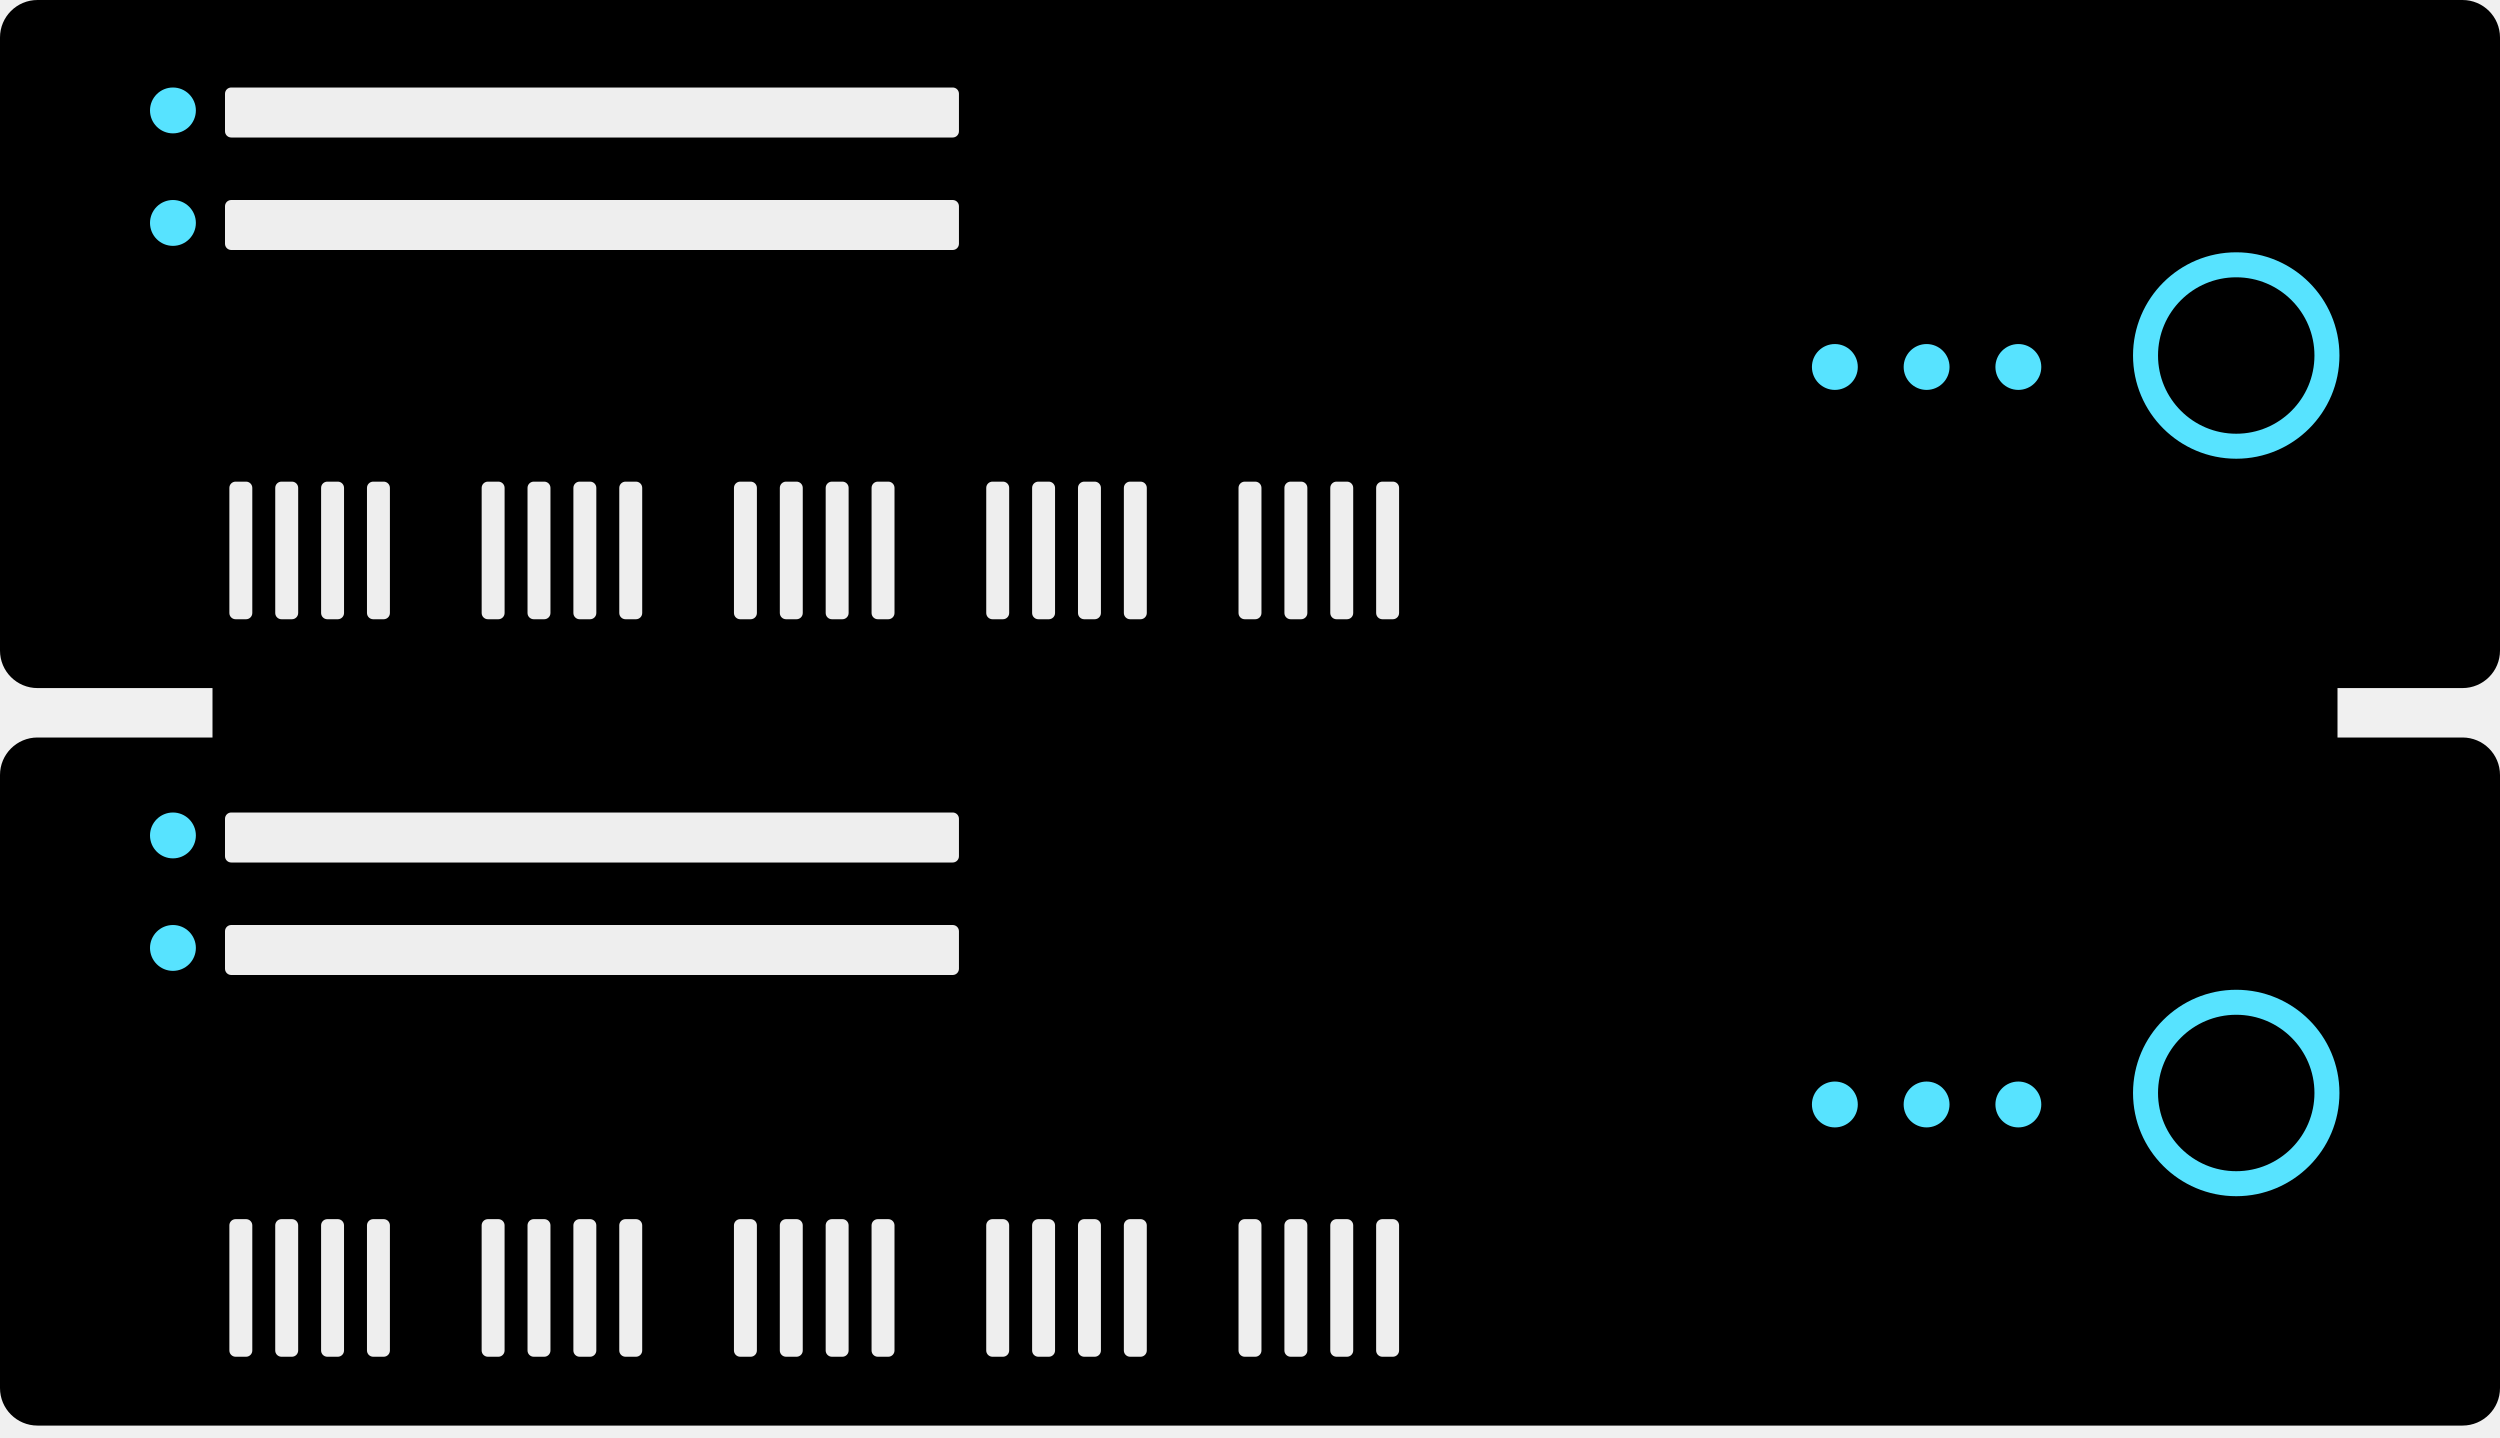
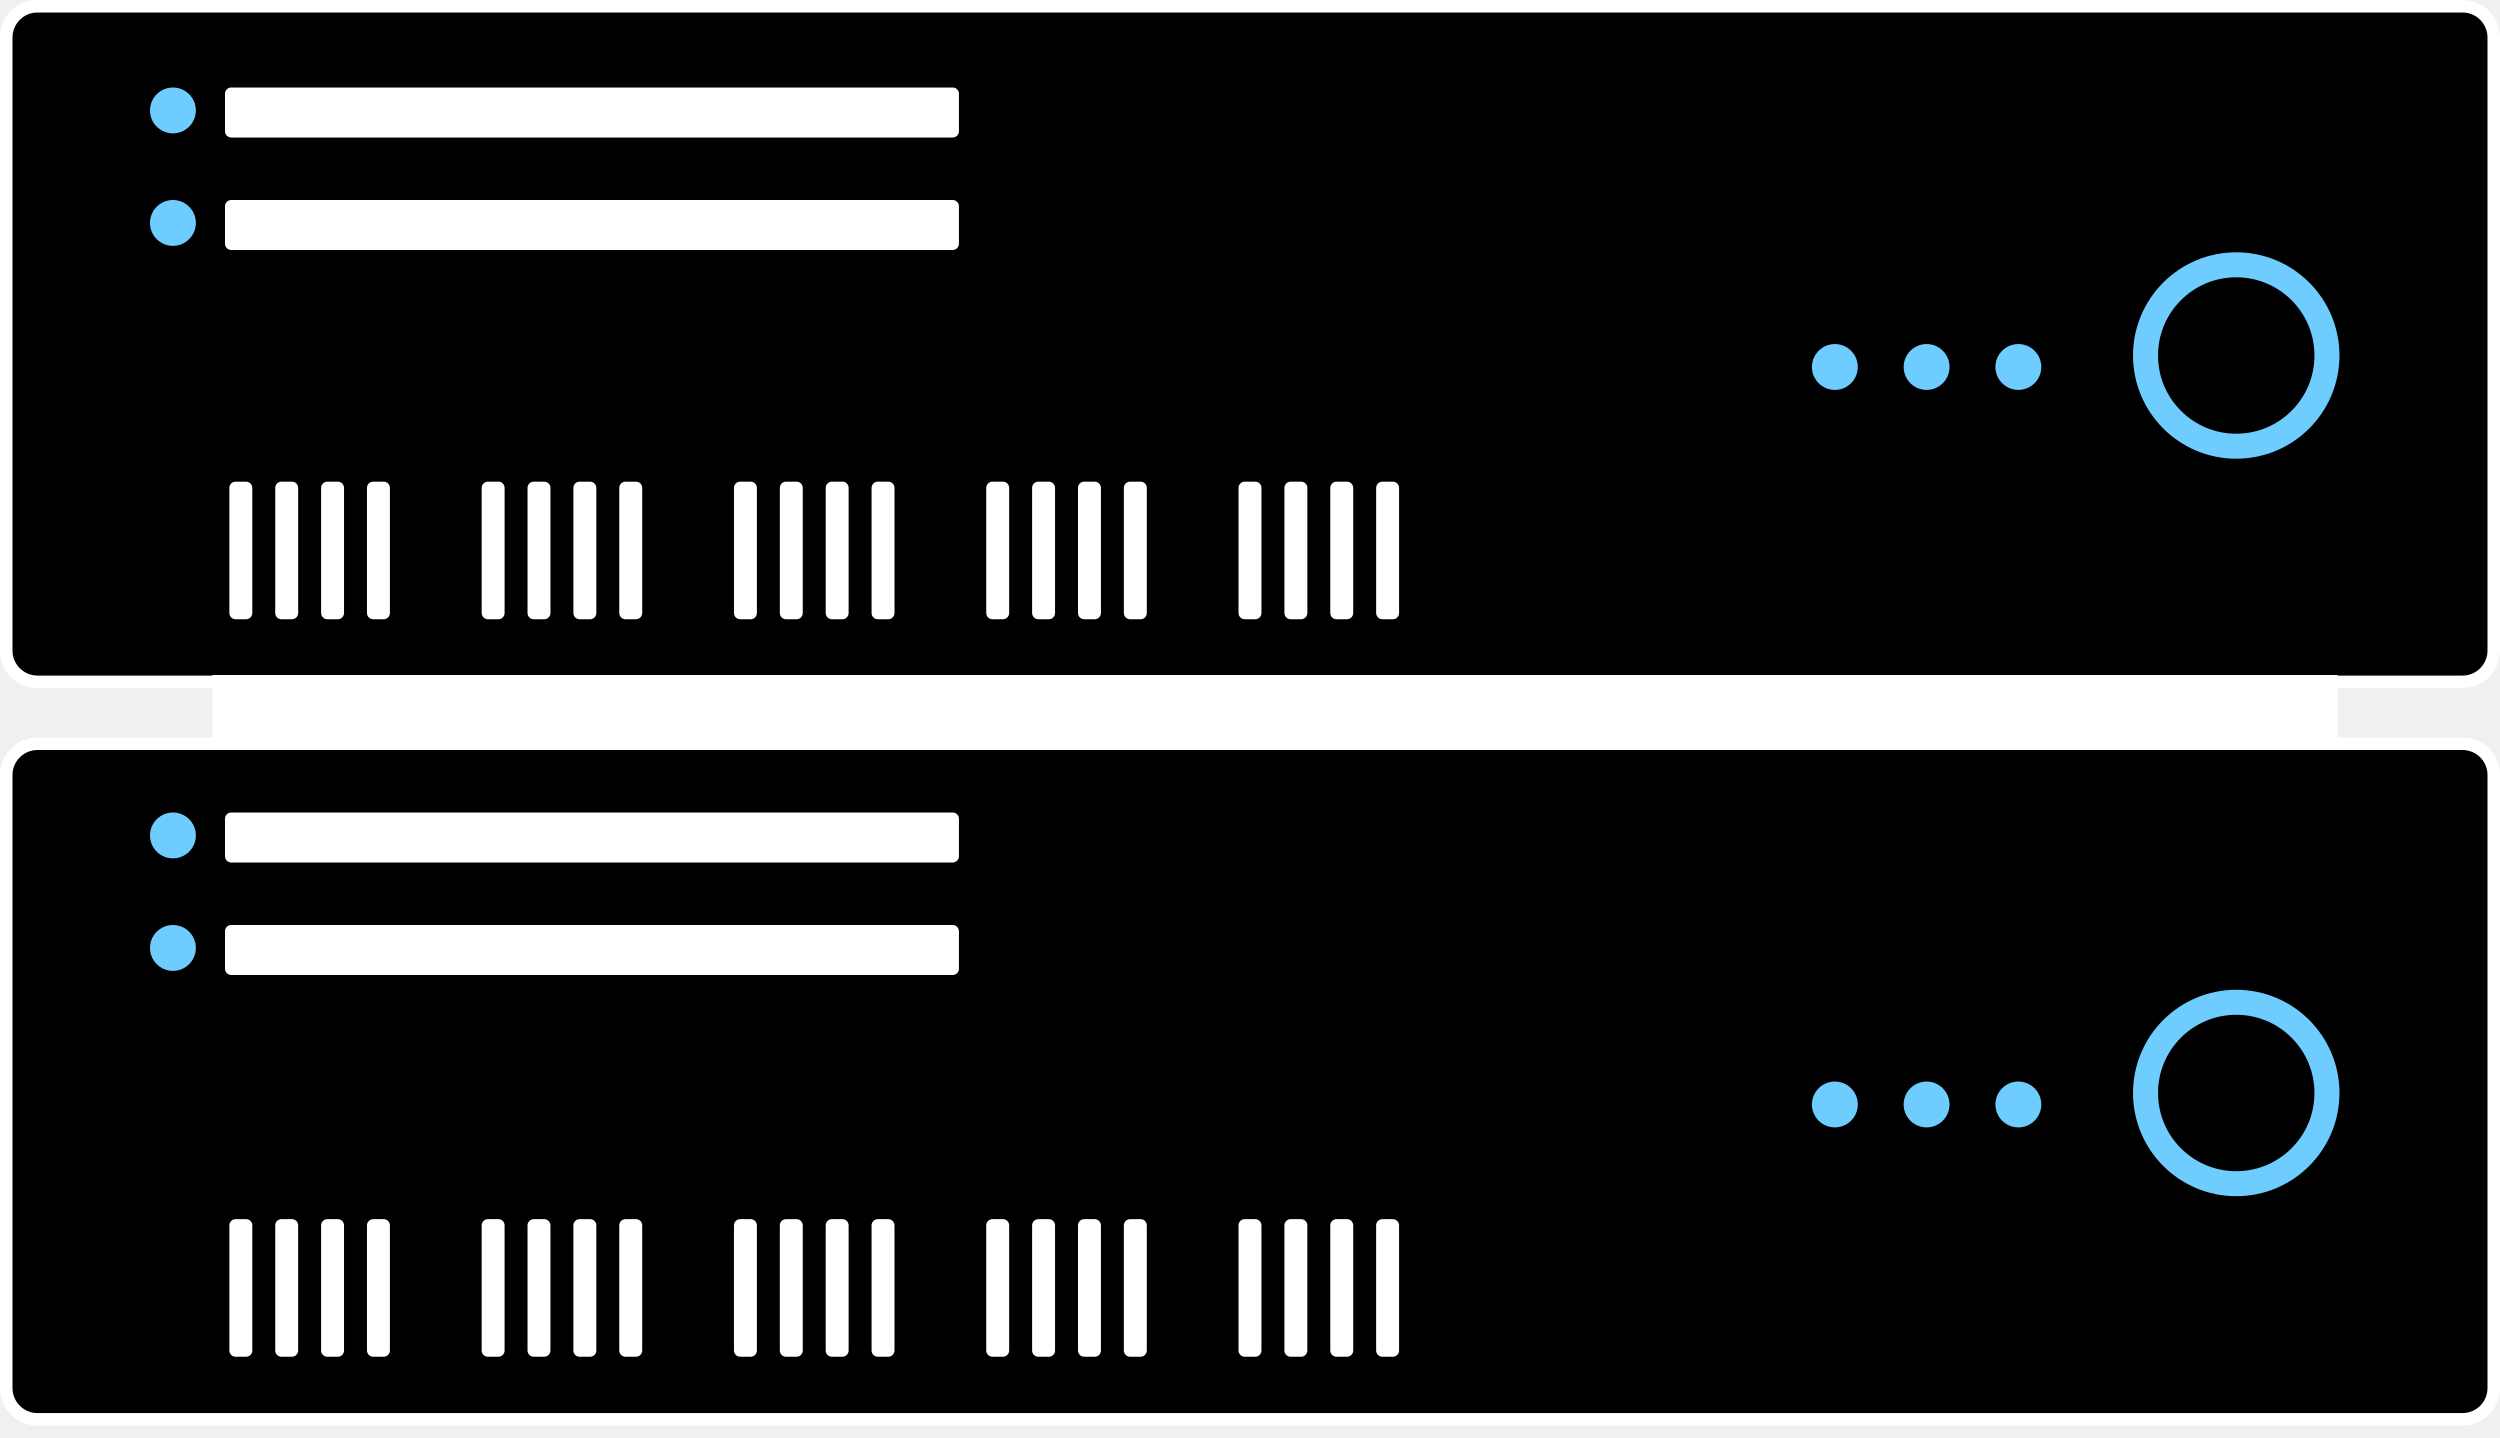
<svg xmlns="http://www.w3.org/2000/svg" width="200" height="115" viewBox="0 0 200 115" fill="none">
-   <rect y="59" width="200" height="55.046" rx="3" fill="#000" />
-   <circle cx="178.899" cy="87.439" r="7.257" stroke="#57e3ff" stroke-width="2" />
-   <rect x="18" y="65" width="58.716" height="4" rx="0.5" fill="#eee" />
-   <rect x="18.349" y="97.531" width="1.835" height="11.009" rx="0.5" fill="#eee" />
-   <rect x="22.018" y="97.531" width="1.835" height="11.009" rx="0.5" fill="#eee" />
-   <rect x="25.687" y="97.531" width="1.835" height="11.009" rx="0.5" fill="#eee" />
-   <rect x="29.358" y="97.531" width="1.835" height="11.009" rx="0.5" fill="#eee" />
-   <rect x="38.532" y="97.531" width="1.835" height="11.009" rx="0.5" fill="#eee" />
-   <rect x="42.202" y="97.531" width="1.835" height="11.009" rx="0.5" fill="#eee" />
-   <rect x="45.87" y="97.531" width="1.835" height="11.009" rx="0.5" fill="#eee" />
-   <rect x="49.541" y="97.531" width="1.835" height="11.009" rx="0.5" fill="#eee" />
-   <rect x="58.716" y="97.531" width="1.835" height="11.009" rx="0.5" fill="#eee" />
-   <rect x="62.385" y="97.531" width="1.835" height="11.009" rx="0.5" fill="#eee" />
-   <rect x="66.054" y="97.531" width="1.835" height="11.009" rx="0.5" fill="#eee" />
-   <rect x="69.725" y="97.531" width="1.835" height="11.009" rx="0.5" fill="#eee" />
-   <rect x="78.898" y="97.531" width="1.835" height="11.009" rx="0.5" fill="#eee" />
-   <rect x="82.569" y="97.531" width="1.835" height="11.009" rx="0.5" fill="#eee" />
-   <rect x="86.239" y="97.531" width="1.835" height="11.009" rx="0.5" fill="#eee" />
-   <rect x="89.908" y="97.531" width="1.835" height="11.009" rx="0.5" fill="#eee" />
-   <rect x="99.082" y="97.531" width="1.835" height="11.009" rx="0.5" fill="#eee" />
-   <rect x="102.752" y="97.531" width="1.835" height="11.009" rx="0.5" fill="#eee" />
-   <rect x="106.422" y="97.531" width="1.835" height="11.009" rx="0.5" fill="#eee" />
-   <rect x="110.091" y="97.531" width="1.835" height="11.009" rx="0.5" fill="#eee" />
-   <path d="M18 74.5C18 74.224 18.224 74 18.5 74H76.216C76.492 74 76.716 74.224 76.716 74.5V77.5C76.716 77.776 76.492 78 76.216 78H18.5C18.224 78 18 77.776 18 77.5V74.5Z" fill="#eee" />
-   <circle cx="161.468" cy="88.358" r="1.835" fill="#57e3ff" />
-   <circle cx="146.789" cy="88.358" r="1.835" fill="#57e3ff" />
-   <circle cx="154.127" cy="88.358" r="1.835" fill="#57e3ff" />
-   <circle cx="13.835" cy="66.835" r="1.835" fill="#57e3ff" />
-   <circle cx="13.835" cy="75.835" r="1.835" fill="#57e3ff" />
-   <rect width="200" height="55.046" rx="3" fill="#000" />
-   <circle cx="178.899" cy="28.441" r="7.257" stroke="#57e3ff" stroke-width="2" />
-   <rect x="18" y="7" width="58.716" height="4" rx="0.5" fill="#eee" />
-   <rect x="18.349" y="38.531" width="1.835" height="11.009" rx="0.5" fill="#eee" />
-   <rect x="22.019" y="38.531" width="1.835" height="11.009" rx="0.5" fill="#eee" />
-   <rect x="25.688" y="38.531" width="1.835" height="11.009" rx="0.5" fill="#eee" />
-   <rect x="29.358" y="38.531" width="1.835" height="11.009" rx="0.5" fill="#eee" />
-   <rect x="38.533" y="38.531" width="1.835" height="11.009" rx="0.5" fill="#eee" />
-   <rect x="42.202" y="38.531" width="1.835" height="11.009" rx="0.5" fill="#eee" />
-   <rect x="45.871" y="38.531" width="1.835" height="11.009" rx="0.5" fill="#eee" />
-   <rect x="49.542" y="38.531" width="1.835" height="11.009" rx="0.5" fill="#eee" />
-   <rect x="58.717" y="38.531" width="1.835" height="11.009" rx="0.5" fill="#eee" />
-   <rect x="62.386" y="38.531" width="1.835" height="11.009" rx="0.5" fill="#eee" />
-   <rect x="66.055" y="38.531" width="1.835" height="11.009" rx="0.5" fill="#eee" />
-   <rect x="69.726" y="38.531" width="1.835" height="11.009" rx="0.5" fill="#eee" />
-   <rect x="78.899" y="38.531" width="1.835" height="11.009" rx="0.5" fill="#eee" />
-   <rect x="82.569" y="38.531" width="1.835" height="11.009" rx="0.5" fill="#eee" />
-   <rect x="86.239" y="38.531" width="1.835" height="11.009" rx="0.5" fill="#eee" />
-   <rect x="89.909" y="38.531" width="1.835" height="11.009" rx="0.5" fill="#eee" />
-   <rect x="99.082" y="38.531" width="1.835" height="11.009" rx="0.5" fill="#eee" />
-   <rect x="102.753" y="38.531" width="1.835" height="11.009" rx="0.5" fill="#eee" />
-   <rect x="106.422" y="38.531" width="1.835" height="11.009" rx="0.5" fill="#eee" />
-   <rect x="110.092" y="38.531" width="1.835" height="11.009" rx="0.5" fill="#eee" />
-   <path d="M18 16.5C18 16.224 18.224 16 18.5 16H76.216C76.492 16 76.716 16.224 76.716 16.5V19.5C76.716 19.776 76.492 20 76.216 20H18.5C18.224 20 18 19.776 18 19.5V16.5Z" fill="#eee" />
-   <circle cx="13.835" cy="17.835" r="1.835" fill="#57e3ff" />
-   <circle cx="13.835" cy="8.835" r="1.835" fill="#57e3ff" />
-   <circle cx="161.468" cy="29.358" r="1.835" fill="#57e3ff" />
-   <circle cx="146.789" cy="29.358" r="1.835" fill="#57e3ff" />
-   <circle cx="154.128" cy="29.358" r="1.835" fill="#57e3ff" />
-   <rect x="17" y="54" width="170" height="6" fill="#000" />
+   <path d="M3 59.5H197C198.381 59.5 199.5 60.619 199.5 62V111.046C199.5 112.427 198.381 113.546 197 113.546H3C1.619 113.546 0.5 112.427 0.5 111.046V62C0.5 60.619 1.619 59.5 3 59.5Z" fill="black" stroke="white" />
+   <path d="M178.899 94.696C182.907 94.696 186.156 91.447 186.156 87.439C186.156 83.432 182.907 80.183 178.899 80.183C174.891 80.183 171.642 83.432 171.642 87.439C171.642 91.447 174.891 94.696 178.899 94.696Z" stroke="#6FCCFF" stroke-width="2" />
+   <path d="M76.216 65H18.5C18.224 65 18 65.224 18 65.5V68.5C18 68.776 18.224 69 18.5 69H76.216C76.492 69 76.716 68.776 76.716 68.5V65.5C76.716 65.224 76.492 65 76.216 65Z" fill="white" />
+   <path d="M19.684 97.531H18.85C18.573 97.531 18.35 97.755 18.35 98.031V108.04C18.35 108.317 18.573 108.54 18.85 108.54H19.684C19.961 108.54 20.184 108.317 20.184 108.04V98.031C20.184 97.755 19.961 97.531 19.684 97.531Z" fill="white" />
+   <path d="M23.352 97.531H22.518C22.241 97.531 22.018 97.755 22.018 98.031V108.04C22.018 108.317 22.241 108.54 22.518 108.54H23.352C23.629 108.54 23.852 108.317 23.852 108.04V98.031C23.852 97.755 23.629 97.531 23.352 97.531Z" fill="white" />
+   <path d="M27.022 97.531H26.188C25.911 97.531 25.688 97.755 25.688 98.031V108.04C25.688 108.317 25.911 108.54 26.188 108.54H27.022C27.299 108.54 27.522 108.317 27.522 108.04V98.031C27.522 97.755 27.299 97.531 27.022 97.531Z" fill="white" />
+   <path d="M30.693 97.531H29.858C29.582 97.531 29.358 97.755 29.358 98.031V108.04C29.358 108.317 29.582 108.54 29.858 108.54H30.693C30.969 108.54 31.193 108.317 31.193 108.04V98.031C31.193 97.755 30.969 97.531 30.693 97.531Z" fill="white" />
+   <path d="M39.867 97.531H39.032C38.756 97.531 38.532 97.755 38.532 98.031V108.04C38.532 108.317 38.756 108.54 39.032 108.54H39.867C40.143 108.54 40.367 108.317 40.367 108.04V98.031C40.367 97.755 40.143 97.531 39.867 97.531Z" fill="white" />
+   <path d="M43.536 97.531H42.702C42.425 97.531 42.202 97.755 42.202 98.031V108.04C42.202 108.317 42.425 108.54 42.702 108.54H43.536C43.813 108.54 44.036 108.317 44.036 108.04V98.031C44.036 97.755 43.813 97.531 43.536 97.531Z" fill="white" />
+   <path d="M47.205 97.531H46.37C46.094 97.531 45.87 97.755 45.87 98.031V108.04C45.87 108.317 46.094 108.54 46.37 108.54H47.205C47.481 108.54 47.705 108.317 47.705 108.04V98.031C47.705 97.755 47.481 97.531 47.205 97.531Z" fill="white" />
+   <path d="M50.876 97.531H50.041C49.765 97.531 49.541 97.755 49.541 98.031V108.04C49.541 108.317 49.765 108.54 50.041 108.54H50.876C51.152 108.54 51.376 108.317 51.376 108.04V98.031C51.376 97.755 51.152 97.531 50.876 97.531Z" fill="white" />
+   <path d="M60.051 97.531H59.216C58.94 97.531 58.716 97.755 58.716 98.031V108.04C58.716 108.317 58.94 108.54 59.216 108.54H60.051C60.327 108.54 60.551 108.317 60.551 108.04V98.031C60.551 97.755 60.327 97.531 60.051 97.531Z" fill="white" />
+   <path d="M63.72 97.531H62.885C62.609 97.531 62.385 97.755 62.385 98.031V108.04C62.385 108.317 62.609 108.54 62.885 108.54H63.72C63.996 108.54 64.22 108.317 64.22 108.04V98.031C64.22 97.755 63.996 97.531 63.72 97.531Z" fill="white" />
+   <path d="M67.389 97.531H66.554C66.278 97.531 66.054 97.755 66.054 98.031V108.04C66.054 108.317 66.278 108.54 66.554 108.54H67.389C67.665 108.54 67.889 108.317 67.889 108.04V98.031C67.889 97.755 67.665 97.531 67.389 97.531Z" fill="white" />
+   <path d="M71.06 97.531H70.225C69.949 97.531 69.725 97.755 69.725 98.031V108.04C69.725 108.317 69.949 108.54 70.225 108.54H71.06C71.336 108.54 71.56 108.317 71.56 108.04V98.031C71.56 97.755 71.336 97.531 71.06 97.531Z" fill="white" />
+   <path d="M80.233 97.531H79.398C79.122 97.531 78.898 97.755 78.898 98.031V108.04C78.898 108.317 79.122 108.54 79.398 108.54H80.233C80.509 108.54 80.733 108.317 80.733 108.04V98.031C80.733 97.755 80.509 97.531 80.233 97.531Z" fill="white" />
+   <path d="M83.904 97.531H83.069C82.793 97.531 82.569 97.755 82.569 98.031V108.04C82.569 108.317 82.793 108.54 83.069 108.54H83.904C84.18 108.54 84.404 108.317 84.404 108.04V98.031C84.404 97.755 84.18 97.531 83.904 97.531Z" fill="white" />
+   <path d="M87.574 97.531H86.739C86.463 97.531 86.239 97.755 86.239 98.031V108.04C86.239 108.317 86.463 108.54 86.739 108.54H87.574C87.85 108.54 88.074 108.317 88.074 108.04V98.031C88.074 97.755 87.85 97.531 87.574 97.531Z" fill="white" />
+   <path d="M91.243 97.531H90.408C90.132 97.531 89.908 97.755 89.908 98.031V108.04C89.908 108.317 90.132 108.54 90.408 108.54H91.243C91.519 108.54 91.743 108.317 91.743 108.04V98.031C91.743 97.755 91.519 97.531 91.243 97.531Z" fill="white" />
+   <path d="M100.417 97.531H99.582C99.306 97.531 99.082 97.755 99.082 98.031V108.04C99.082 108.317 99.306 108.54 99.582 108.54H100.417C100.694 108.54 100.917 108.317 100.917 108.04V98.031C100.917 97.755 100.694 97.531 100.417 97.531Z" fill="white" />
+   <path d="M104.087 97.531H103.252C102.976 97.531 102.752 97.755 102.752 98.031V108.04C102.752 108.317 102.976 108.54 103.252 108.54H104.087C104.363 108.54 104.587 108.317 104.587 108.04V98.031C104.587 97.755 104.363 97.531 104.087 97.531Z" fill="white" />
+   <path d="M107.757 97.531H106.922C106.646 97.531 106.422 97.755 106.422 98.031V108.04C106.422 108.317 106.646 108.54 106.922 108.54H107.757C108.033 108.54 108.257 108.317 108.257 108.04V98.031C108.257 97.755 108.033 97.531 107.757 97.531Z" fill="white" />
+   <path d="M111.426 97.531H110.591C110.315 97.531 110.091 97.755 110.091 98.031V108.04C110.091 108.317 110.315 108.54 110.591 108.54H111.426C111.702 108.54 111.926 108.317 111.926 108.04V98.031C111.926 97.755 111.702 97.531 111.426 97.531Z" fill="white" />
+   <path d="M18 74.5C18 74.224 18.224 74 18.5 74H76.216C76.492 74 76.716 74.224 76.716 74.5V77.5C76.716 77.776 76.492 78 76.216 78H18.5C18.224 78 18 77.776 18 77.5V74.5Z" fill="white" />
+   <path d="M161.468 90.193C162.482 90.193 163.303 89.372 163.303 88.358C163.303 87.345 162.482 86.523 161.468 86.523C160.455 86.523 159.633 87.345 159.633 88.358C159.633 89.372 160.455 90.193 161.468 90.193Z" fill="#6FCCFF" />
+   <path d="M146.789 90.193C147.802 90.193 148.624 89.372 148.624 88.358C148.624 87.345 147.802 86.523 146.789 86.523C145.776 86.523 144.954 87.345 144.954 88.358C144.954 89.372 145.776 90.193 146.789 90.193Z" fill="#6FCCFF" />
+   <path d="M154.127 90.193C155.14 90.193 155.962 89.372 155.962 88.358C155.962 87.345 155.14 86.523 154.127 86.523C153.113 86.523 152.292 87.345 152.292 88.358C152.292 89.372 153.113 90.193 154.127 90.193Z" fill="#6FCCFF" />
+   <path d="M13.835 68.67C14.848 68.67 15.67 67.848 15.67 66.835C15.67 65.822 14.848 65 13.835 65C12.822 65 12 65.822 12 66.835C12 67.848 12.822 68.67 13.835 68.67Z" fill="#6FCCFF" />
+   <path d="M13.835 77.67C14.848 77.67 15.67 76.848 15.67 75.835C15.67 74.822 14.848 74 13.835 74C12.822 74 12 74.822 12 75.835C12 76.848 12.822 77.67 13.835 77.67Z" fill="#6FCCFF" />
+   <path d="M3 0.5H197C198.381 0.5 199.5 1.619 199.5 3V52.046C199.5 53.427 198.381 54.546 197 54.546H3C1.619 54.546 0.5 53.427 0.5 52.046V3C0.5 1.619 1.619 0.5 3 0.5Z" fill="black" stroke="white" />
+   <path d="M178.899 35.697C182.907 35.697 186.156 32.448 186.156 28.441C186.156 24.433 182.907 21.184 178.899 21.184C174.891 21.184 171.642 24.433 171.642 28.441C171.642 32.448 174.891 35.697 178.899 35.697Z" stroke="#6FCCFF" stroke-width="2" />
+   <path d="M76.216 7H18.5C18.224 7 18 7.224 18 7.5V10.5C18 10.776 18.224 11 18.5 11H76.216C76.492 11 76.716 10.776 76.716 10.5V7.5C76.716 7.224 76.492 7 76.216 7Z" fill="white" />
+   <path d="M19.684 38.531H18.849C18.573 38.531 18.349 38.755 18.349 39.031V49.041C18.349 49.317 18.573 49.541 18.849 49.541H19.684C19.96 49.541 20.184 49.317 20.184 49.041V39.031C20.184 38.755 19.96 38.531 19.684 38.531Z" fill="white" />
+   <path d="M23.353 38.531H22.519C22.242 38.531 22.019 38.755 22.019 39.031V49.041C22.019 49.317 22.242 49.541 22.519 49.541H23.353C23.63 49.541 23.853 49.317 23.853 49.041V39.031C23.853 38.755 23.63 38.531 23.353 38.531Z" fill="white" />
+   <path d="M27.023 38.531H26.188C25.912 38.531 25.688 38.755 25.688 39.031V49.041C25.688 49.317 25.912 49.541 26.188 49.541H27.023C27.299 49.541 27.523 49.317 27.523 49.041V39.031C27.523 38.755 27.299 38.531 27.023 38.531Z" fill="white" />
+   <path d="M30.693 38.531H29.858C29.582 38.531 29.358 38.755 29.358 39.031V49.041C29.358 49.317 29.582 49.541 29.858 49.541H30.693C30.969 49.541 31.193 49.317 31.193 49.041V39.031C31.193 38.755 30.969 38.531 30.693 38.531Z" fill="white" />
+   <path d="M39.868 38.531H39.033C38.757 38.531 38.533 38.755 38.533 39.031V49.041C38.533 49.317 38.757 49.541 39.033 49.541H39.868C40.144 49.541 40.368 49.317 40.368 49.041V39.031C40.368 38.755 40.144 38.531 39.868 38.531Z" fill="white" />
+   <path d="M43.537 38.531H42.702C42.426 38.531 42.202 38.755 42.202 39.031V49.041C42.202 49.317 42.426 49.541 42.702 49.541H43.537C43.813 49.541 44.037 49.317 44.037 49.041V39.031C44.037 38.755 43.813 38.531 43.537 38.531Z" fill="white" />
+   <path d="M47.206 38.531H46.372C46.095 38.531 45.872 38.755 45.872 39.031V49.041C45.872 49.317 46.095 49.541 46.372 49.541H47.206C47.483 49.541 47.706 49.317 47.706 49.041V39.031C47.706 38.755 47.483 38.531 47.206 38.531Z" fill="white" />
+   <path d="M50.877 38.531H50.042C49.766 38.531 49.542 38.755 49.542 39.031V49.041C49.542 49.317 49.766 49.541 50.042 49.541H50.877C51.153 49.541 51.377 49.317 51.377 49.041V39.031C51.377 38.755 51.153 38.531 50.877 38.531Z" fill="white" />
+   <path d="M60.052 38.531H59.217C58.941 38.531 58.717 38.755 58.717 39.031V49.041C58.717 49.317 58.941 49.541 59.217 49.541H60.052C60.328 49.541 60.552 49.317 60.552 49.041V39.031C60.552 38.755 60.328 38.531 60.052 38.531Z" fill="white" />
+   <path d="M63.721 38.531H62.886C62.61 38.531 62.386 38.755 62.386 39.031V49.041C62.386 49.317 62.61 49.541 62.886 49.541H63.721C63.997 49.541 64.221 49.317 64.221 49.041V39.031C64.221 38.755 63.997 38.531 63.721 38.531Z" fill="white" />
+   <path d="M67.39 38.531H66.555C66.279 38.531 66.055 38.755 66.055 39.031V49.041C66.055 49.317 66.279 49.541 66.555 49.541H67.39C67.666 49.541 67.89 49.317 67.89 49.041V39.031C67.89 38.755 67.666 38.531 67.39 38.531Z" fill="white" />
+   <path d="M71.06 38.531H70.226C69.949 38.531 69.726 38.755 69.726 39.031V49.041C69.726 49.317 69.949 49.541 70.226 49.541H71.06C71.337 49.541 71.56 49.317 71.56 49.041V39.031C71.56 38.755 71.337 38.531 71.06 38.531Z" fill="white" />
+   <path d="M80.234 38.531H79.399C79.123 38.531 78.899 38.755 78.899 39.031V49.041C78.899 49.317 79.123 49.541 79.399 49.541H80.234C80.51 49.541 80.734 49.317 80.734 49.041V39.031C80.734 38.755 80.51 38.531 80.234 38.531Z" fill="white" />
+   <path d="M83.904 38.531H83.069C82.793 38.531 82.569 38.755 82.569 39.031V49.041C82.569 49.317 82.793 49.541 83.069 49.541H83.904C84.18 49.541 84.404 49.317 84.404 49.041V39.031C84.404 38.755 84.18 38.531 83.904 38.531Z" fill="white" />
+   <path d="M87.574 38.531H86.739C86.463 38.531 86.239 38.755 86.239 39.031V49.041C86.239 49.317 86.463 49.541 86.739 49.541H87.574C87.85 49.541 88.074 49.317 88.074 49.041V39.031C88.074 38.755 87.85 38.531 87.574 38.531Z" fill="white" />
+   <path d="M91.244 38.531H90.409C90.133 38.531 89.909 38.755 89.909 39.031V49.041C89.909 49.317 90.133 49.541 90.409 49.541H91.244C91.52 49.541 91.744 49.317 91.744 49.041V39.031C91.744 38.755 91.52 38.531 91.244 38.531Z" fill="white" />
+   <path d="M100.417 38.531H99.582C99.306 38.531 99.082 38.755 99.082 39.031V49.041C99.082 49.317 99.306 49.541 99.582 49.541H100.417C100.694 49.541 100.917 49.317 100.917 49.041V39.031C100.917 38.755 100.694 38.531 100.417 38.531Z" fill="white" />
+   <path d="M104.088 38.531H103.253C102.977 38.531 102.753 38.755 102.753 39.031V49.041C102.753 49.317 102.977 49.541 103.253 49.541H104.088C104.364 49.541 104.588 49.317 104.588 49.041V39.031C104.588 38.755 104.364 38.531 104.088 38.531Z" fill="white" />
+   <path d="M107.757 38.531H106.922C106.646 38.531 106.422 38.755 106.422 39.031V49.041C106.422 49.317 106.646 49.541 106.922 49.541H107.757C108.033 49.541 108.257 49.317 108.257 49.041V39.031C108.257 38.755 108.033 38.531 107.757 38.531Z" fill="white" />
+   <path d="M111.427 38.531H110.592C110.316 38.531 110.092 38.755 110.092 39.031V49.041C110.092 49.317 110.316 49.541 110.592 49.541H111.427C111.703 49.541 111.927 49.317 111.927 49.041V39.031C111.927 38.755 111.703 38.531 111.427 38.531Z" fill="white" />
+   <path d="M18 16.5C18 16.224 18.224 16 18.5 16H76.216C76.492 16 76.716 16.224 76.716 16.5V19.5C76.716 19.776 76.492 20 76.216 20H18.5C18.224 20 18 19.776 18 19.5V16.5Z" fill="white" />
+   <path d="M13.835 19.67C14.848 19.67 15.67 18.848 15.67 17.835C15.67 16.822 14.848 16 13.835 16C12.822 16 12 16.822 12 17.835C12 18.848 12.822 19.67 13.835 19.67Z" fill="#6FCCFF" />
+   <path d="M13.835 10.67C14.848 10.67 15.67 9.848 15.67 8.835C15.67 7.821 14.848 7 13.835 7C12.822 7 12 7.821 12 8.835C12 9.848 12.822 10.67 13.835 10.67Z" fill="#6FCCFF" />
+   <path d="M161.468 31.193C162.482 31.193 163.303 30.372 163.303 29.358C163.303 28.345 162.482 27.523 161.468 27.523C160.455 27.523 159.633 28.345 159.633 29.358C159.633 30.372 160.455 31.193 161.468 31.193Z" fill="#6FCCFF" />
+   <path d="M146.789 31.193C147.802 31.193 148.624 30.372 148.624 29.358C148.624 28.345 147.802 27.523 146.789 27.523C145.776 27.523 144.954 28.345 144.954 29.358C144.954 30.372 145.776 31.193 146.789 31.193Z" fill="#6FCCFF" />
+   <path d="M154.128 31.193C155.141 31.193 155.963 30.372 155.963 29.358C155.963 28.345 155.141 27.523 154.128 27.523C153.114 27.523 152.293 28.345 152.293 29.358C152.293 30.372 153.114 31.193 154.128 31.193Z" fill="#6FCCFF" />
+   <path d="M187 54H17V60H187V54Z" fill="white" />
</svg>
